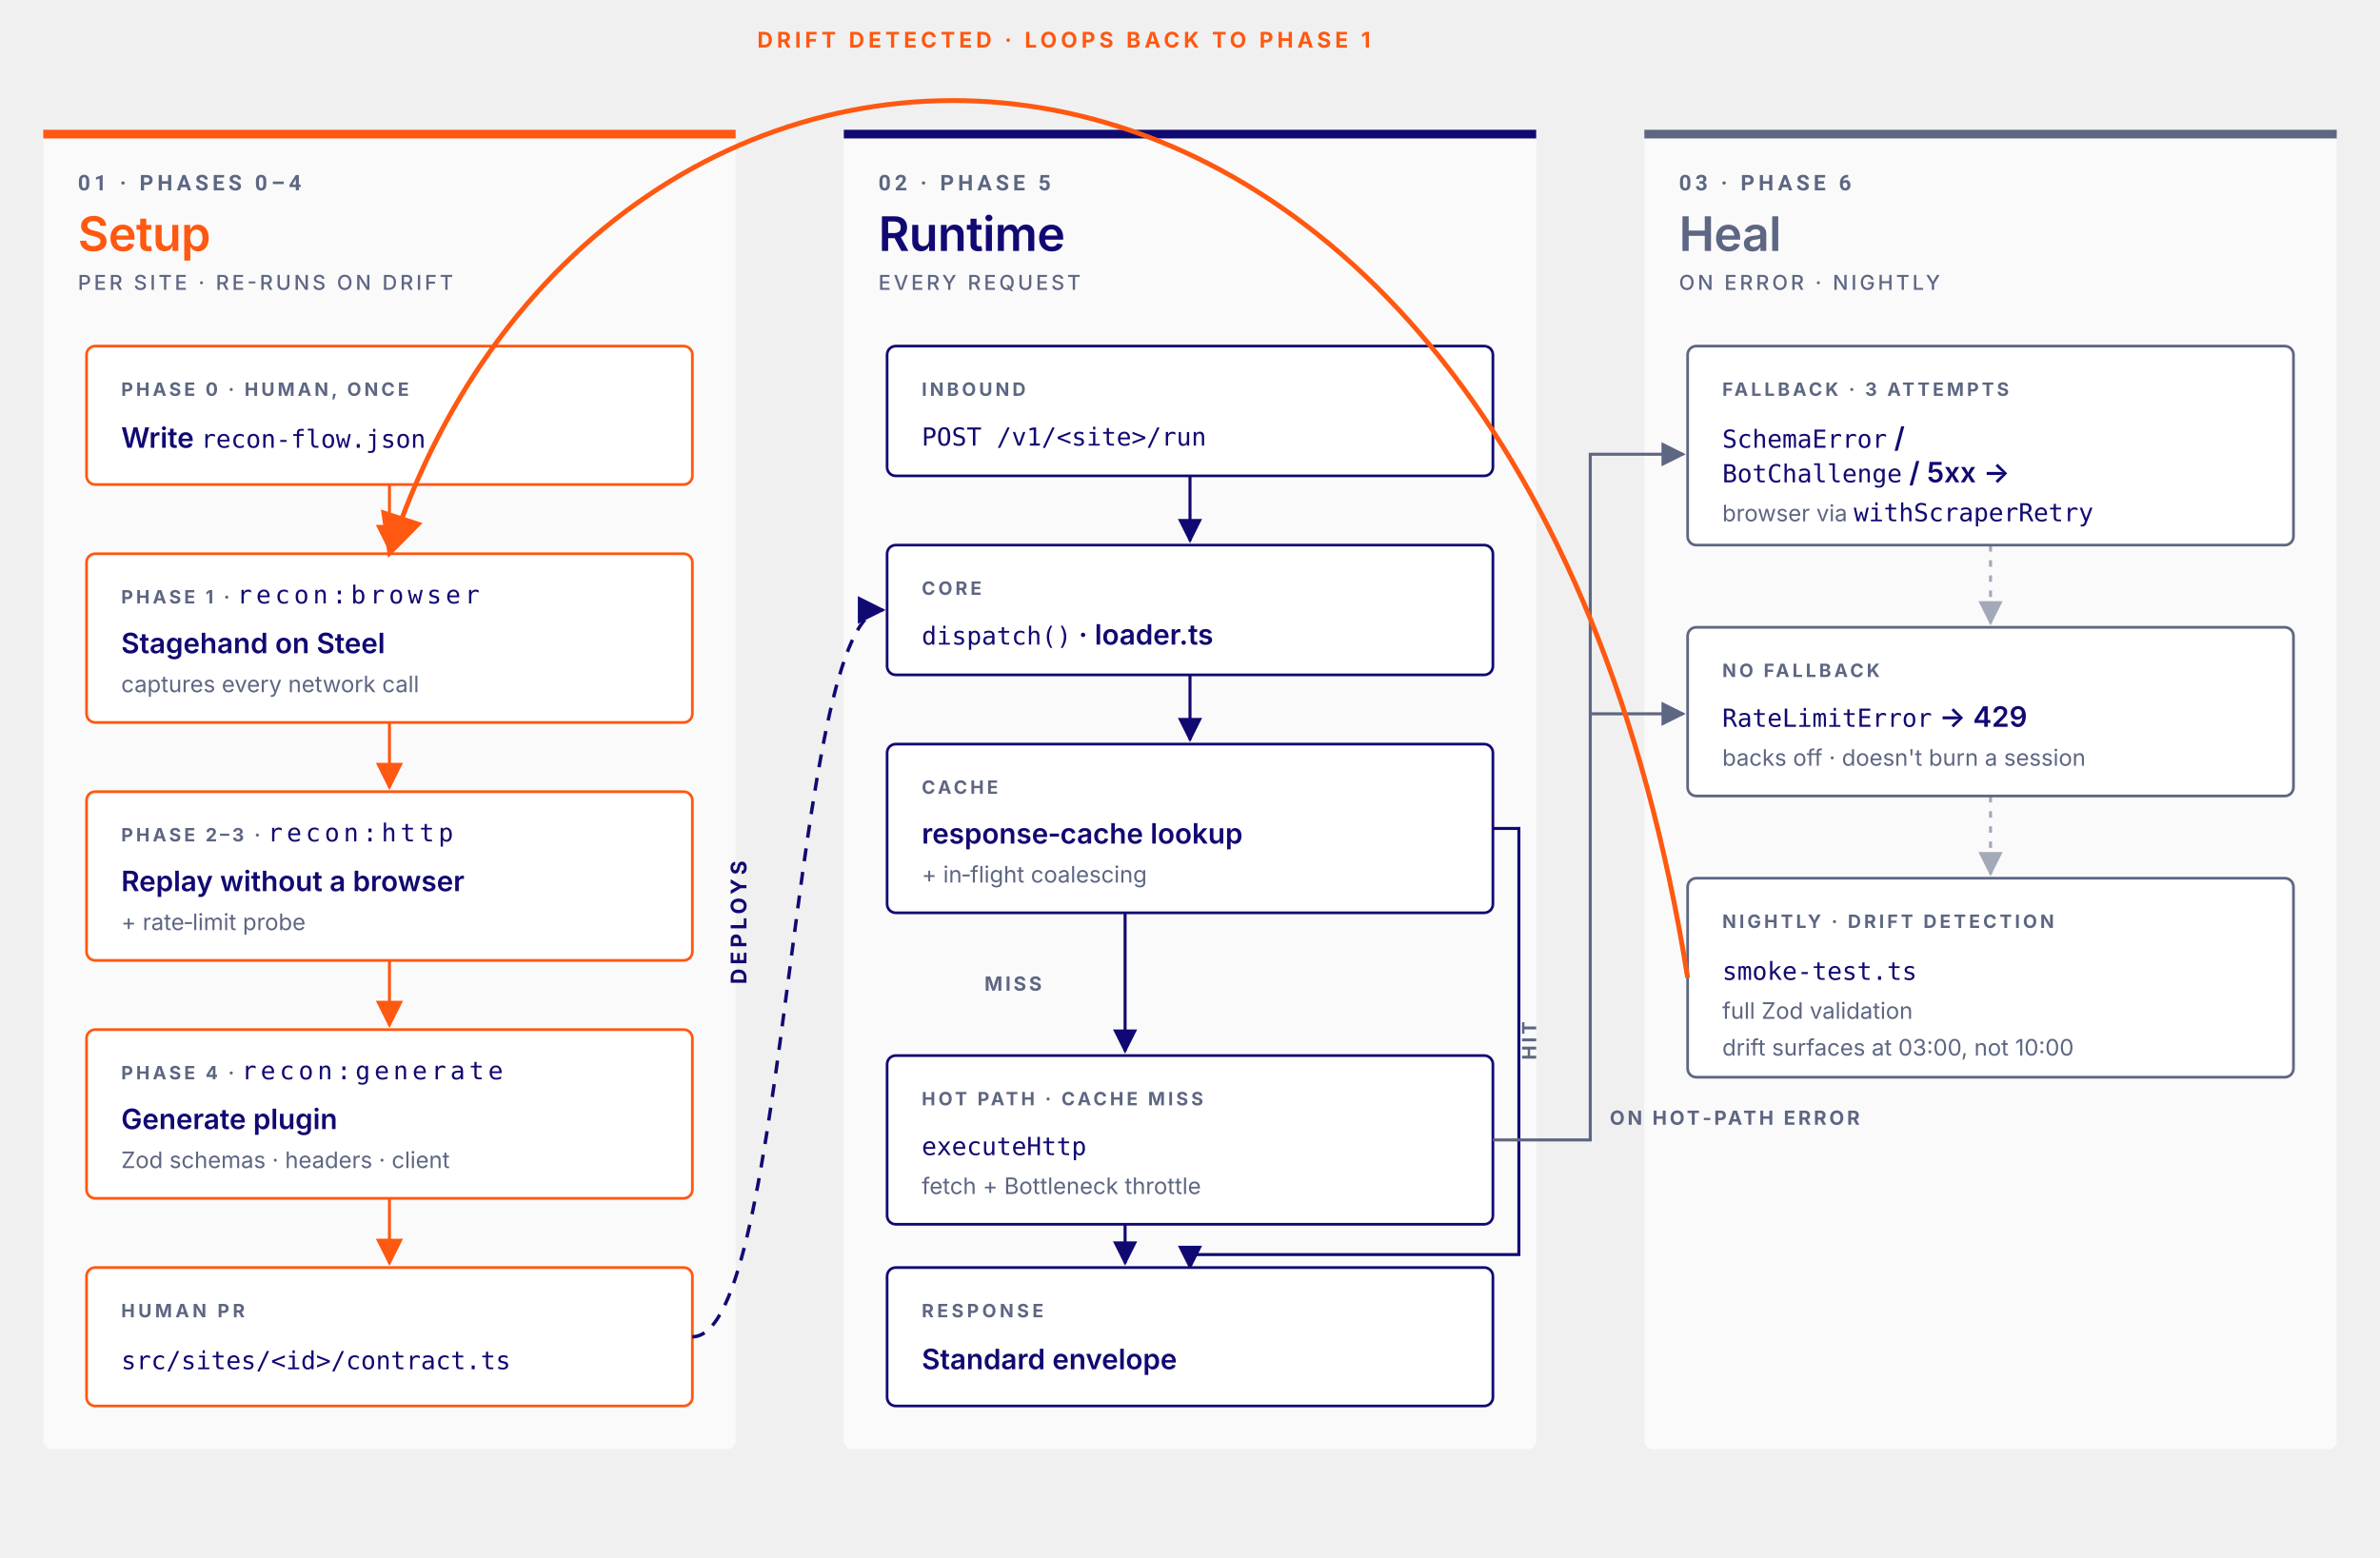
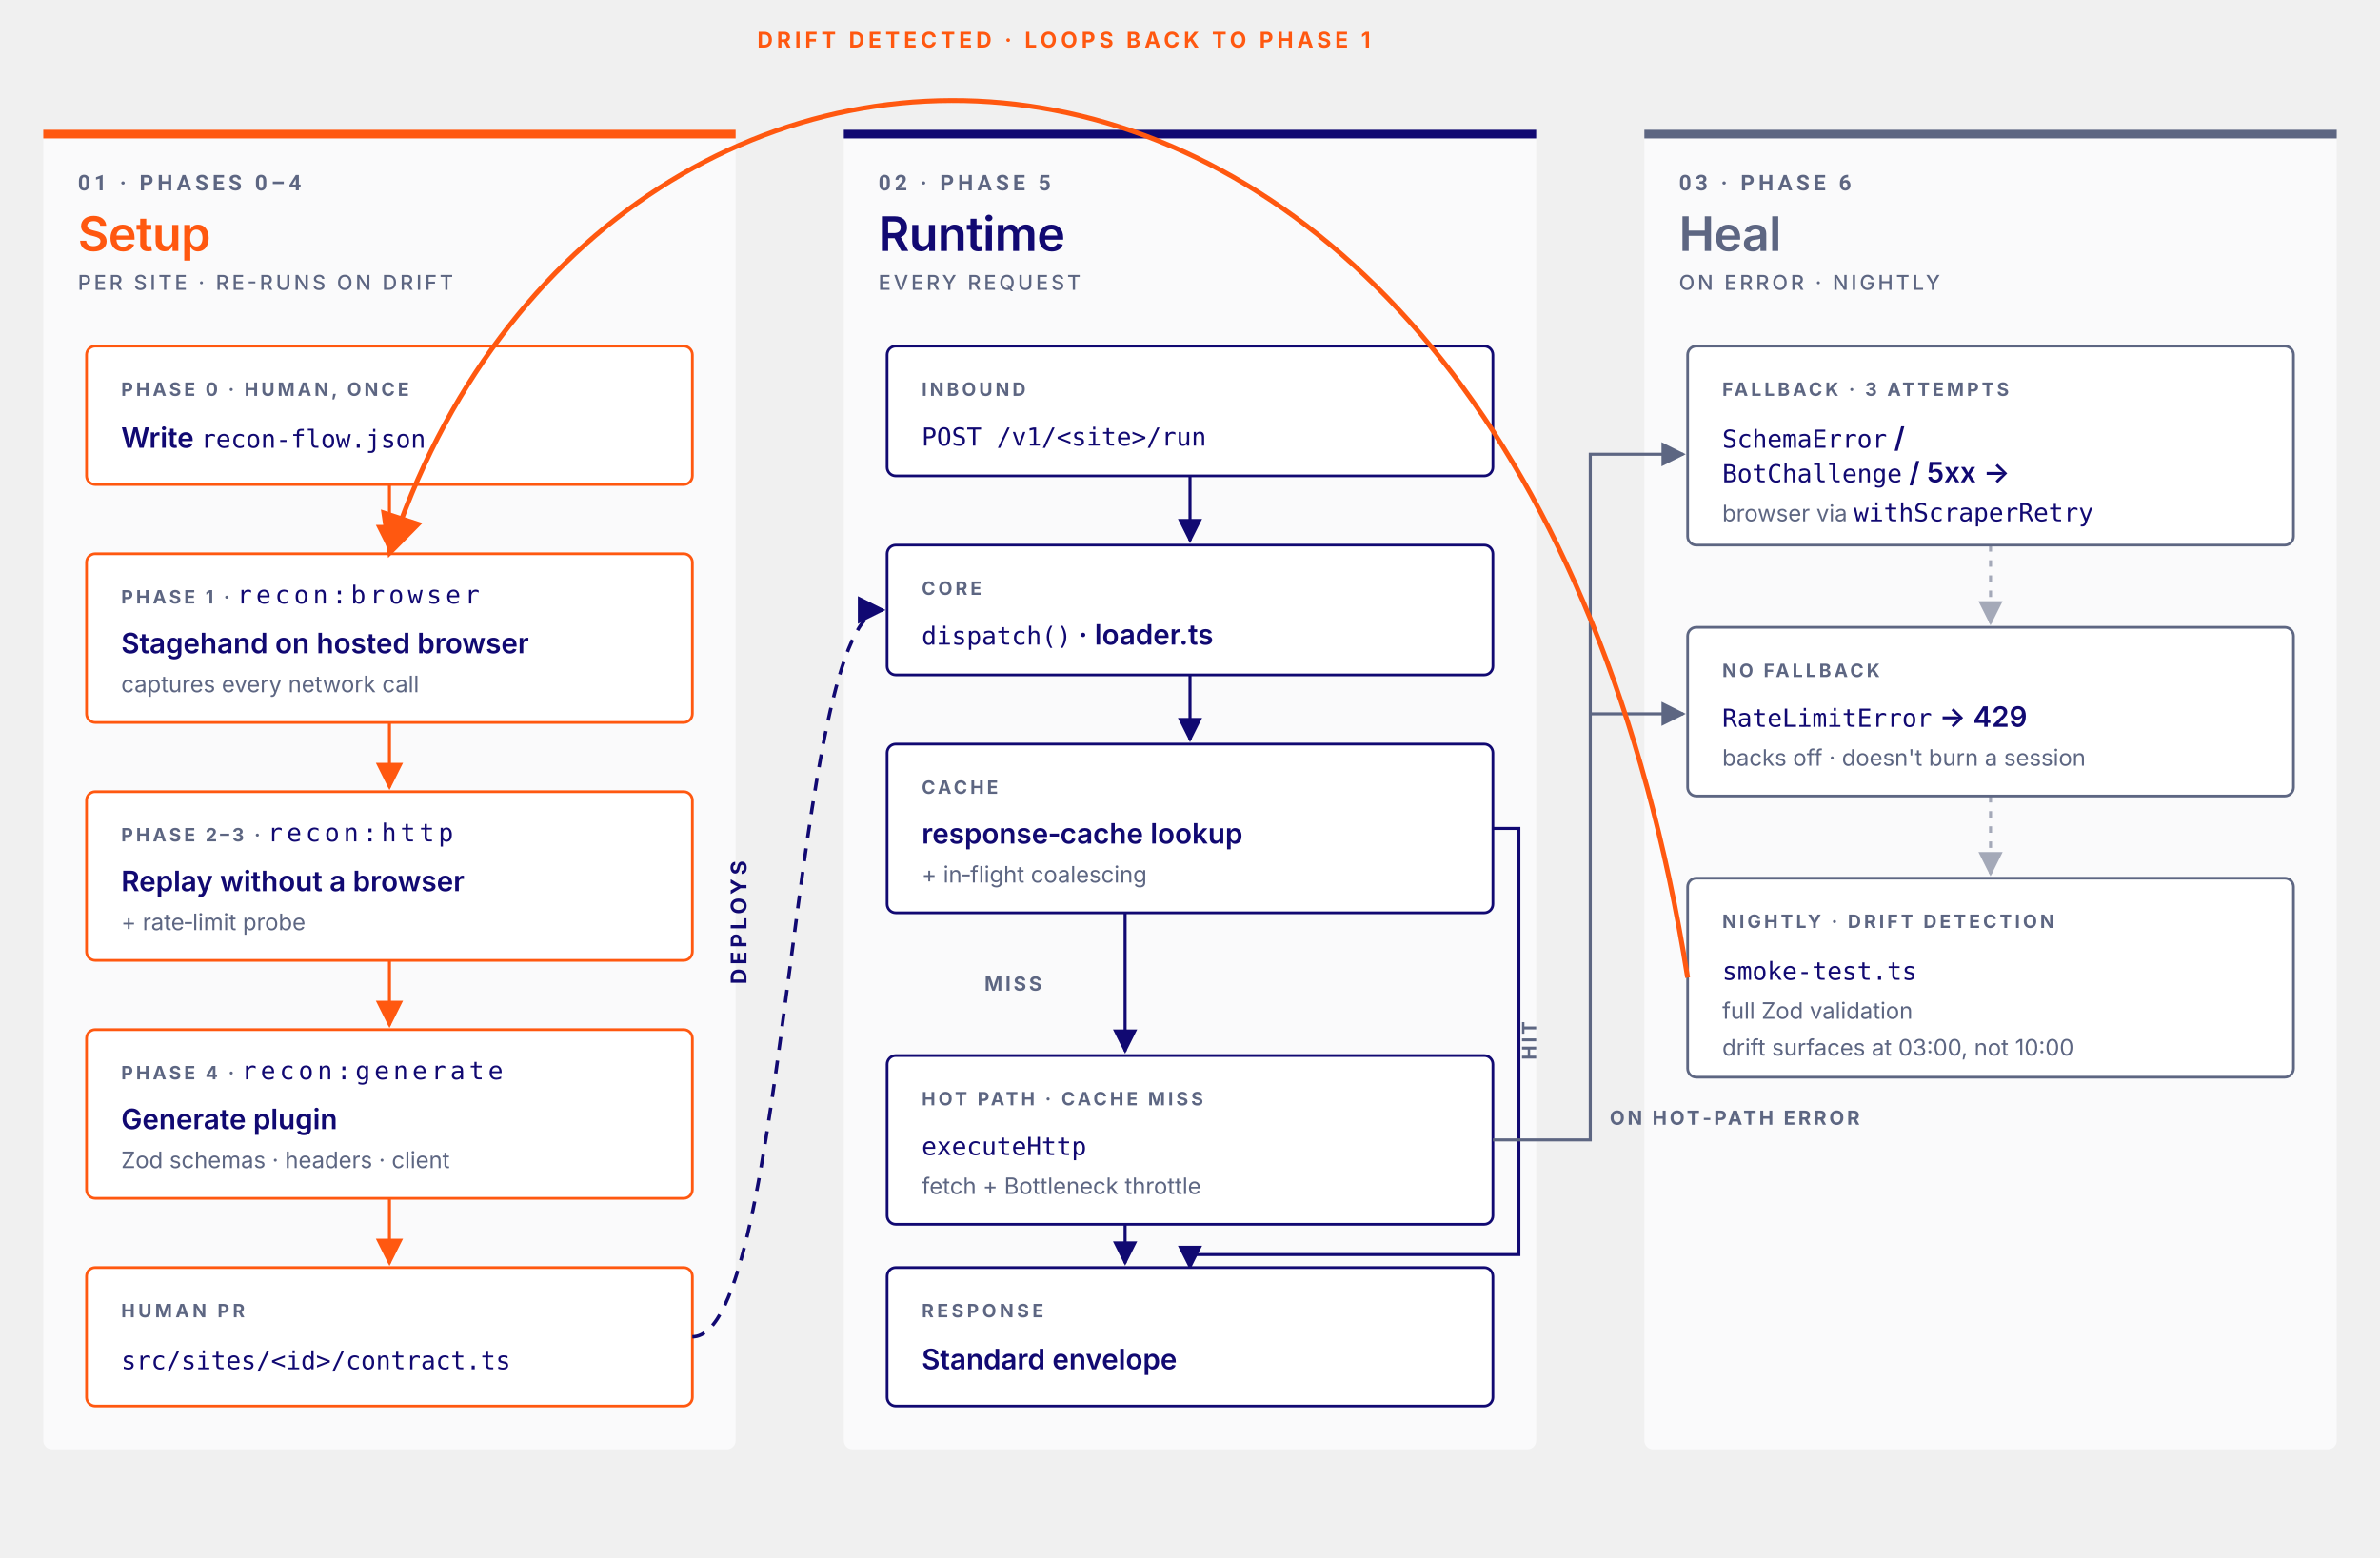
<svg xmlns="http://www.w3.org/2000/svg" viewBox="0 0 1100 720" role="img" aria-labelledby="title desc">
  <defs>
    <marker id="ah-blue" viewBox="0 0 10 10" refX="9" refY="5" markerWidth="8" markerHeight="8" orient="auto-start-reverse">
      <path d="M0,0 L10,5 L0,10 z" fill="#110972" />
    </marker>
    <marker id="ah-orange" viewBox="0 0 10 10" refX="9" refY="5" markerWidth="9" markerHeight="9" orient="auto-start-reverse">
      <path d="M0,0 L10,5 L0,10 z" fill="#FF5810" />
    </marker>
    <marker id="ah-slate" viewBox="0 0 10 10" refX="9" refY="5" markerWidth="8" markerHeight="8" orient="auto-start-reverse">
      <path d="M0,0 L10,5 L0,10 z" fill="#5D6682" />
    </marker>
    <style>
      .lane-bg { fill: #fafafb; }
      .lane-top-setup   { fill: #FF5810; }
      .lane-top-runtime { fill: #110972; }
      .lane-top-heal    { fill: #5D6682; }

      .lane-num {
        font-family: "DM Sans", -apple-system, BlinkMacSystemFont, "Segoe UI", Roboto, sans-serif;
        font-weight: 700;
        font-size: 10px;
        letter-spacing: 0.18em;
        fill: #5D6682;
      }
      .lane-title {
        font-family: "Clash Display", "DM Sans", -apple-system, BlinkMacSystemFont, sans-serif;
        font-weight: 600;
        font-size: 22px;
        letter-spacing: -0.01em;
      }
      .lane-cadence {
        font-family: "DM Sans", -apple-system, BlinkMacSystemFont, sans-serif;
        font-weight: 500;
        font-size: 9.5px;
        letter-spacing: 0.14em;
        fill: #5D6682;
      }

      .node-rect {
        fill: #ffffff;
        stroke-width: 1.25;
      }
      .node-rect.setup   { stroke: #FF5810; }
      .node-rect.runtime { stroke: #110972; }
      .node-rect.heal    { stroke: #5D6682; }

      .node-kicker {
        font-family: "DM Sans", -apple-system, BlinkMacSystemFont, sans-serif;
        font-weight: 700;
        font-size: 8.5px;
        letter-spacing: 0.16em;
        fill: #5D6682;
      }
      .node-title {
        font-family: "Clash Display", "DM Sans", -apple-system, BlinkMacSystemFont, sans-serif;
        font-weight: 600;
        font-size: 13px;
        fill: #110972;
      }
      .node-sub {
        font-family: "DM Sans", -apple-system, BlinkMacSystemFont, sans-serif;
        font-weight: 400;
        font-size: 10.5px;
        fill: #5D6682;
      }
      .node-mono {
        font-family: "JetBrains Mono", ui-monospace, "SFMono-Regular", Menlo, monospace;
        font-weight: 500;
        font-size: 11.5px;
        fill: #110972;
      }

      .terminal-rect.setup   { fill: #ffffff; stroke: #FF5810; stroke-width: 1.25; }
      .terminal-rect.runtime { fill: #ffffff; stroke: #110972; stroke-width: 1.25; }
      .terminal-title-white {
        font-family: "Clash Display", "DM Sans", -apple-system, BlinkMacSystemFont, sans-serif;
        font-weight: 600;
        font-size: 13px;
        fill: #110972;
      }
      .terminal-kicker-white {
        font-family: "DM Sans", -apple-system, BlinkMacSystemFont, sans-serif;
        font-weight: 700;
        font-size: 8.5px;
        letter-spacing: 0.18em;
        fill: #5D6682;
      }

      .edge {
        fill: none;
        stroke-width: 1.4;
      }
      .edge.setup   { stroke: #FF5810; }
      .edge.runtime { stroke: #110972; }
      .edge.heal    { stroke: #5D6682; }

      .edge-label {
        font-family: "DM Sans", -apple-system, BlinkMacSystemFont, sans-serif;
        font-weight: 700;
        font-size: 9px;
        letter-spacing: 0.14em;
        fill: #5D6682;
      }
      .edge-label-orange {
        font-family: "DM Sans", -apple-system, BlinkMacSystemFont, sans-serif;
        font-weight: 700;
        font-size: 10px;
        letter-spacing: 0.18em;
        fill: #FF5810;
      }
      .edge-label-blue {
        font-family: "DM Sans", -apple-system, BlinkMacSystemFont, sans-serif;
        font-weight: 700;
        font-size: 10px;
        letter-spacing: 0.18em;
        fill: #110972;
      }

      .loop-edge {
        fill: none;
        stroke: #FF5810;
        stroke-width: 2.25;
      }
      .deploy-edge {
        fill: none;
        stroke: #110972;
        stroke-width: 1.6;
        stroke-dasharray: 6 5;
      }

      @media (prefers-color-scheme: dark) {
        .lane-bg { fill: #0d1117; }

        .node-title,
        .node-mono,
        .terminal-title-white { fill: #e6edf3; }

        .node-kicker,
        .node-sub,
        .lane-cadence,
        .lane-num,
        .edge-label,
        .terminal-kicker-white { fill: #8b949e; }

        .lane-title { fill: #c9d1d9; }

        .node-rect,
        .terminal-rect.setup,
        .terminal-rect.runtime { fill: #0d1117; }

        .edge.runtime { stroke: #79c0ff; }
        .edge.setup   { stroke: #ff7b3d; }
        .edge.heal    { stroke: #8b949e; }

        .deploy-edge { stroke: #79c0ff; }

        .loop-edge { stroke: #ff7b3d; }
        .edge-label-orange { fill: #ff7b3d; }
        .edge-label-blue   { fill: #79c0ff; }
      }
    </style>
  </defs>
  <rect class="lane-bg" x="20" y="60" width="320" height="610" rx="4" />
  <rect class="lane-top-setup" x="20" y="60" width="320" height="4" />
  <rect class="lane-bg" x="390" y="60" width="320" height="610" rx="4" />
  <rect class="lane-top-runtime" x="390" y="60" width="320" height="4" />
  <rect class="lane-bg" x="760" y="60" width="320" height="610" rx="4" />
  <rect class="lane-top-heal" x="760" y="60" width="320" height="4" />
  <g>
    <text class="lane-num" x="36" y="88">01 · PHASES 0–4</text>
    <text class="lane-title" x="36" y="116" fill="#FF5810">Setup</text>
    <text class="lane-cadence" x="36" y="134">PER SITE · RE-RUNS ON DRIFT</text>
  </g>
  <g>
    <text class="lane-num" x="406" y="88">02 · PHASE 5</text>
    <text class="lane-title" x="406" y="116" fill="#110972">Runtime</text>
    <text class="lane-cadence" x="406" y="134">EVERY REQUEST</text>
  </g>
  <g>
    <text class="lane-num" x="776" y="88">03 · PHASE 6</text>
    <text class="lane-title" x="776" y="116" fill="#5D6682">Heal</text>
    <text class="lane-cadence" x="776" y="134">ON ERROR · NIGHTLY</text>
  </g>
  <rect class="node-rect setup" x="40" y="160" width="280" height="64" rx="4" />
  <text class="node-kicker" x="56" y="183">PHASE 0 · HUMAN, ONCE</text>
  <text class="node-title" x="56" y="207">Write <tspan class="node-mono">recon-flow.json</tspan>
  </text>
  <path class="edge setup" d="M180,224 L180,254" marker-end="url(#ah-orange)" />
  <rect class="node-rect setup" x="40" y="256" width="280" height="78" rx="4" />
  <text class="node-kicker" x="56" y="279">PHASE 1 · <tspan class="node-mono" font-size="10">recon:browser</tspan>
  </text>
-   <text class="node-title" x="56" y="302">Stagehand on Steel</text>
+   <text class="node-title" x="56" y="302">Stagehand on hosted browser</text>
  <text class="node-sub" x="56" y="320">captures every network call</text>
  <path class="edge setup" d="M180,334 L180,364" marker-end="url(#ah-orange)" />
  <rect class="node-rect setup" x="40" y="366" width="280" height="78" rx="4" />
  <text class="node-kicker" x="56" y="389">PHASE 2–3 · <tspan class="node-mono" font-size="10">recon:http</tspan>
  </text>
  <text class="node-title" x="56" y="412">Replay without a browser</text>
  <text class="node-sub" x="56" y="430">+ rate‑limit probe</text>
  <path class="edge setup" d="M180,444 L180,474" marker-end="url(#ah-orange)" />
  <rect class="node-rect setup" x="40" y="476" width="280" height="78" rx="4" />
  <text class="node-kicker" x="56" y="499">PHASE 4 · <tspan class="node-mono" font-size="10">recon:generate</tspan>
  </text>
  <text class="node-title" x="56" y="522">Generate plugin</text>
  <text class="node-sub" x="56" y="540">Zod schemas · headers · client</text>
  <path class="edge setup" d="M180,554 L180,584" marker-end="url(#ah-orange)" />
  <rect class="terminal-rect setup" x="40" y="586" width="280" height="64" rx="4" />
  <text class="terminal-kicker-white" x="56" y="609">HUMAN PR</text>
  <text class="terminal-title-white" x="56" y="633">
    <tspan class="node-mono" fill="#110972" font-weight="600">src/sites/&lt;id&gt;/contract.ts</tspan>
  </text>
  <rect class="node-rect runtime" x="410" y="160" width="280" height="60" rx="4" />
  <text class="node-kicker" x="426" y="183">INBOUND</text>
  <text class="node-title" x="426" y="206">
    <tspan class="node-mono">POST /v1/&lt;site&gt;/run</tspan>
  </text>
  <path class="edge runtime" d="M550,220 L550,250" marker-end="url(#ah-blue)" />
  <rect class="node-rect runtime" x="410" y="252" width="280" height="60" rx="4" />
  <text class="node-kicker" x="426" y="275">CORE</text>
  <text class="node-title" x="426" y="298">
    <tspan class="node-mono">dispatch()</tspan> · loader.ts</text>
  <path class="edge runtime" d="M550,312 L550,342" marker-end="url(#ah-blue)" />
  <rect class="node-rect runtime" x="410" y="344" width="280" height="78" rx="4" />
  <text class="node-kicker" x="426" y="367">CACHE</text>
  <text class="node-title" x="426" y="390">response‑cache lookup</text>
  <text class="node-sub" x="426" y="408">+ in‑flight coalescing</text>
  <path class="edge runtime" d="M520,422 L520,486" marker-end="url(#ah-blue)" />
  <text class="edge-label" x="455" y="458">MISS</text>
  <path class="edge runtime" d="M690,383 L702,383 L702,580 L550,580 L550,586" marker-end="url(#ah-blue)" />
  <text class="edge-label" x="710" y="490" transform="rotate(-90 710 490)">HIT</text>
  <rect class="node-rect runtime" x="410" y="488" width="280" height="78" rx="4" />
  <text class="node-kicker" x="426" y="511">HOT PATH · CACHE MISS</text>
  <text class="node-title" x="426" y="534">
    <tspan class="node-mono">executeHttp</tspan>
  </text>
  <text class="node-sub" x="426" y="552">fetch + Bottleneck throttle</text>
  <path class="edge runtime" d="M520,566 L520,584" marker-end="url(#ah-blue)" />
  <rect class="terminal-rect runtime" x="410" y="586" width="280" height="64" rx="4" />
  <text class="terminal-kicker-white" x="426" y="609">RESPONSE</text>
  <text class="terminal-title-white" x="426" y="633">Standard envelope</text>
  <rect class="node-rect heal" x="780" y="160" width="280" height="92" rx="4" />
  <text class="node-kicker" x="796" y="183">FALLBACK · 3 ATTEMPTS</text>
  <text class="node-title" x="796" y="207">
    <tspan class="node-mono" font-size="11">SchemaError</tspan> /</text>
  <text class="node-title" x="796" y="223">
    <tspan class="node-mono" font-size="11">BotChallenge</tspan> / 5xx →</text>
  <text class="node-sub" x="796" y="241">browser via <tspan class="node-mono" font-size="10" fill="#5D6682">withScraperRetry</tspan>
  </text>
  <path class="edge heal" d="M920,252 L920,288" marker-end="url(#ah-slate)" stroke-dasharray="3 4" opacity="0.55" />
  <rect class="node-rect heal" x="780" y="290" width="280" height="78" rx="4" />
  <text class="node-kicker" x="796" y="313">NO FALLBACK</text>
  <text class="node-title" x="796" y="336">
    <tspan class="node-mono" font-size="11">RateLimitError</tspan> → 429</text>
  <text class="node-sub" x="796" y="354">backs off · doesn't burn a session</text>
  <path class="edge heal" d="M920,368 L920,404" marker-end="url(#ah-slate)" stroke-dasharray="3 4" opacity="0.55" />
  <rect class="node-rect heal" x="780" y="406" width="280" height="92" rx="4" />
  <text class="node-kicker" x="796" y="429">NIGHTLY · DRIFT DETECTION</text>
  <text class="node-title" x="796" y="453">
    <tspan class="node-mono" font-size="11">smoke-test.ts</tspan>
  </text>
  <text class="node-sub" x="796" y="471">full Zod validation</text>
  <text class="node-sub" x="796" y="488">drift surfaces at 03:00, not 10:00</text>
  <path class="edge heal" d="M690,527 L735,527 L735,210 L778,210" marker-end="url(#ah-slate)" />
  <path class="edge heal" d="M735,330 L778,330" marker-end="url(#ah-slate)" />
  <text class="edge-label" x="744" y="520">ON HOT‑PATH ERROR</text>
  <path class="deploy-edge" d="M320,618 C 365,618 365,282 408,282" marker-end="url(#ah-blue)" />
  <text class="edge-label-blue" x="345" y="455" transform="rotate(-90 345 455)">DEPLOYS</text>
  <path class="loop-edge" d="M780,452 C 700,-50 280,-50 180,256" marker-end="url(#ah-orange)" />
  <text class="edge-label-orange" x="350" y="22">DRIFT DETECTED · LOOPS BACK TO PHASE 1</text>
</svg>
